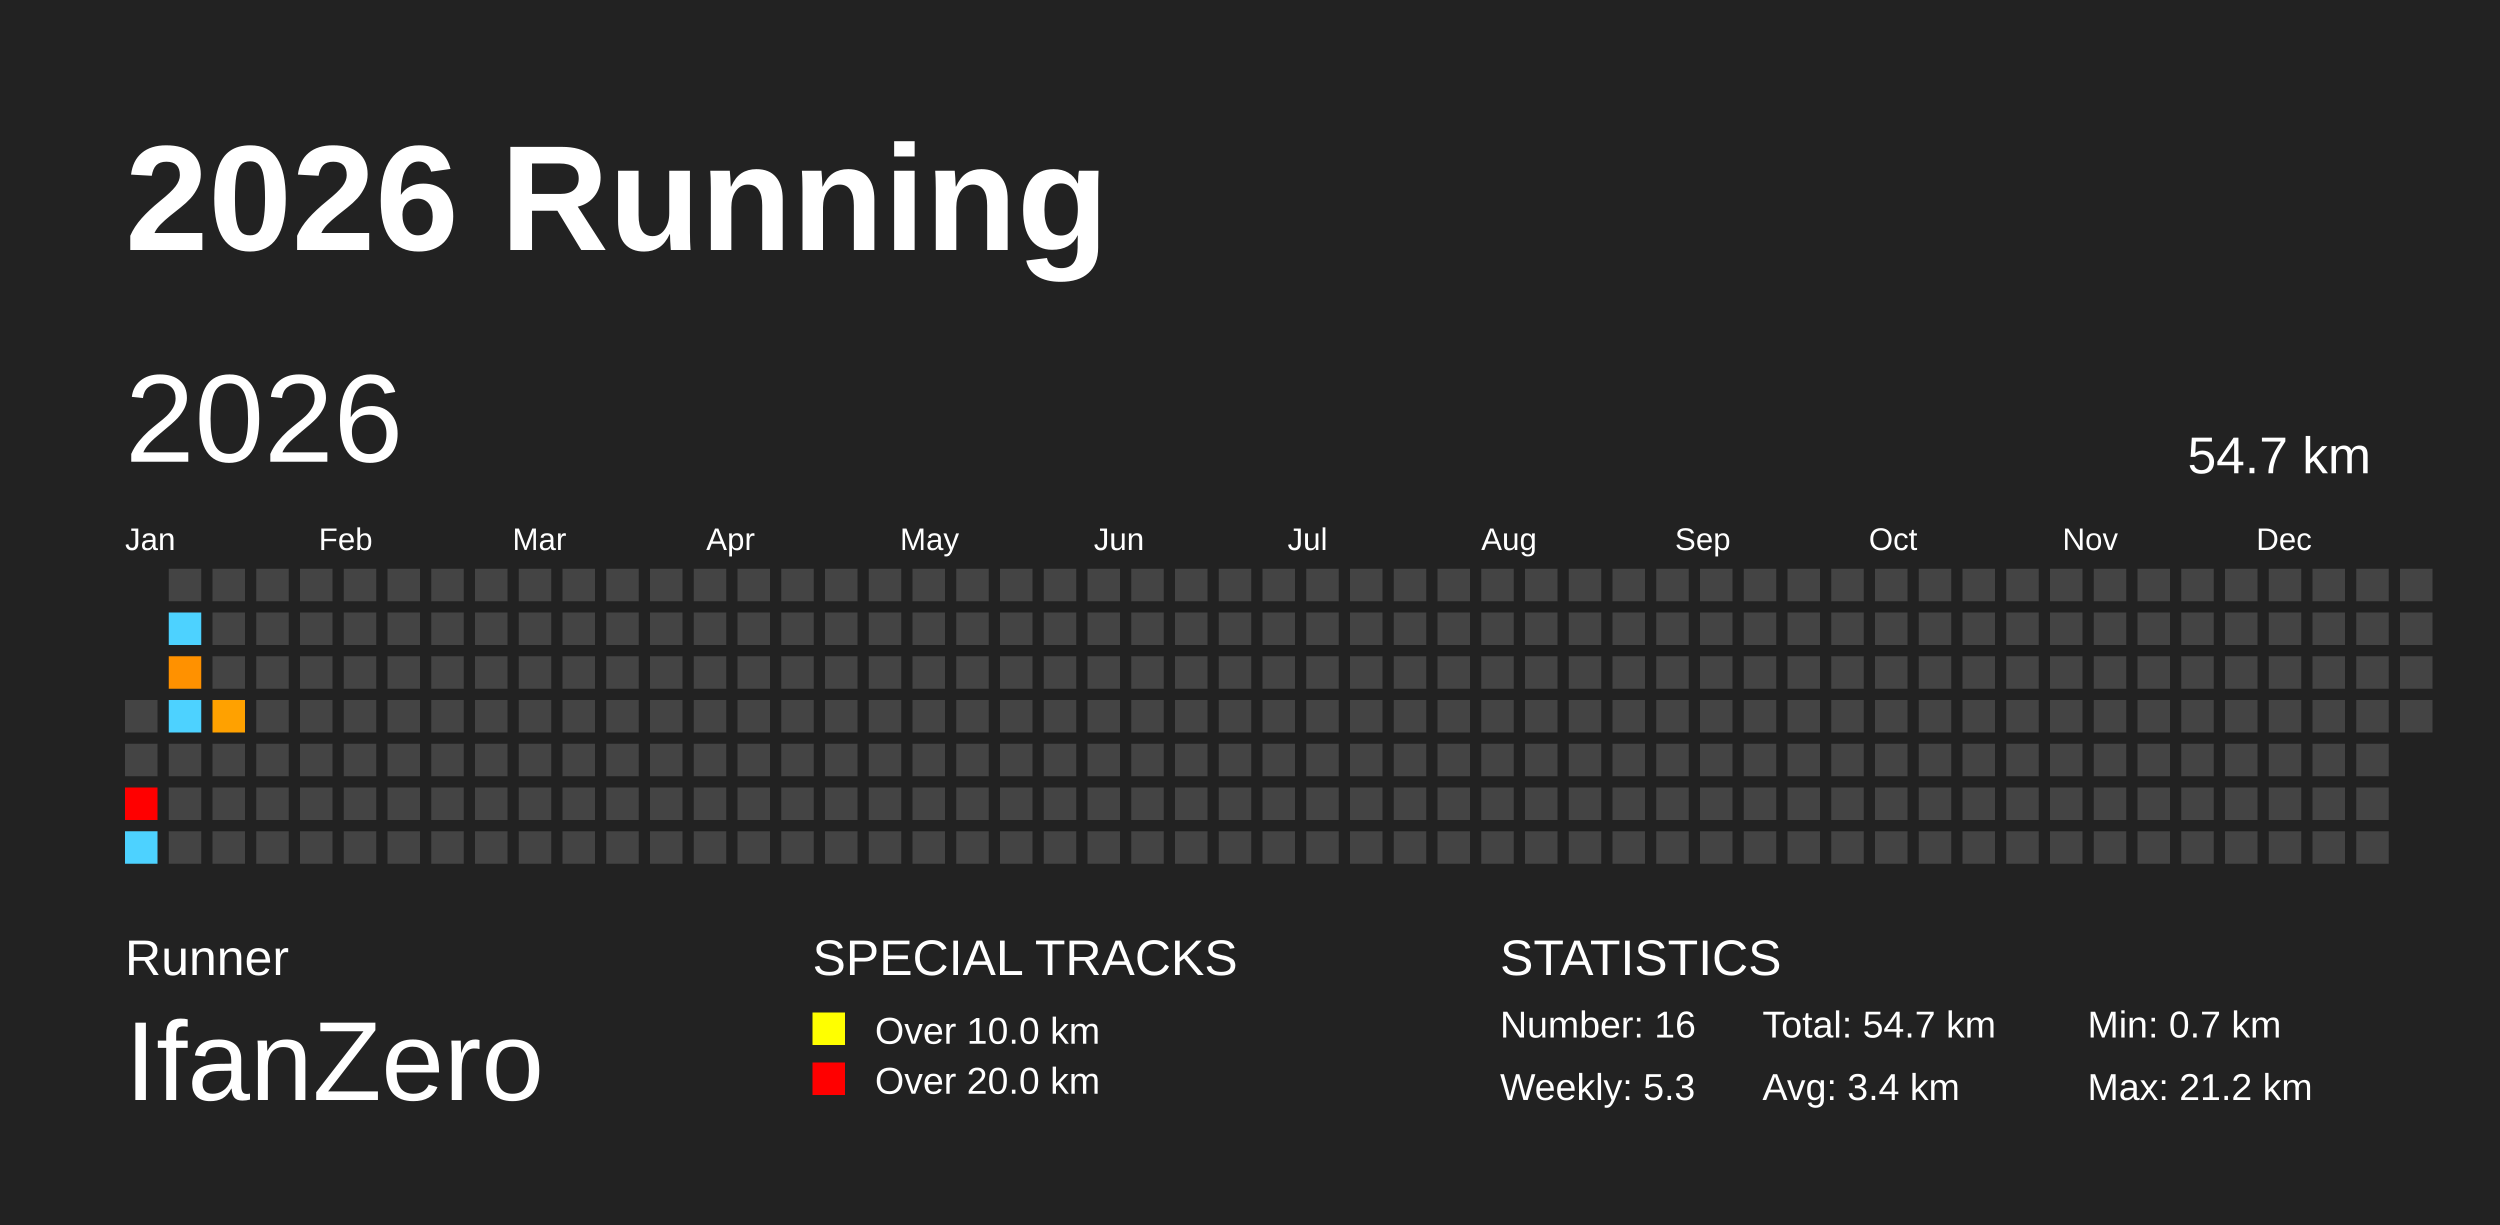
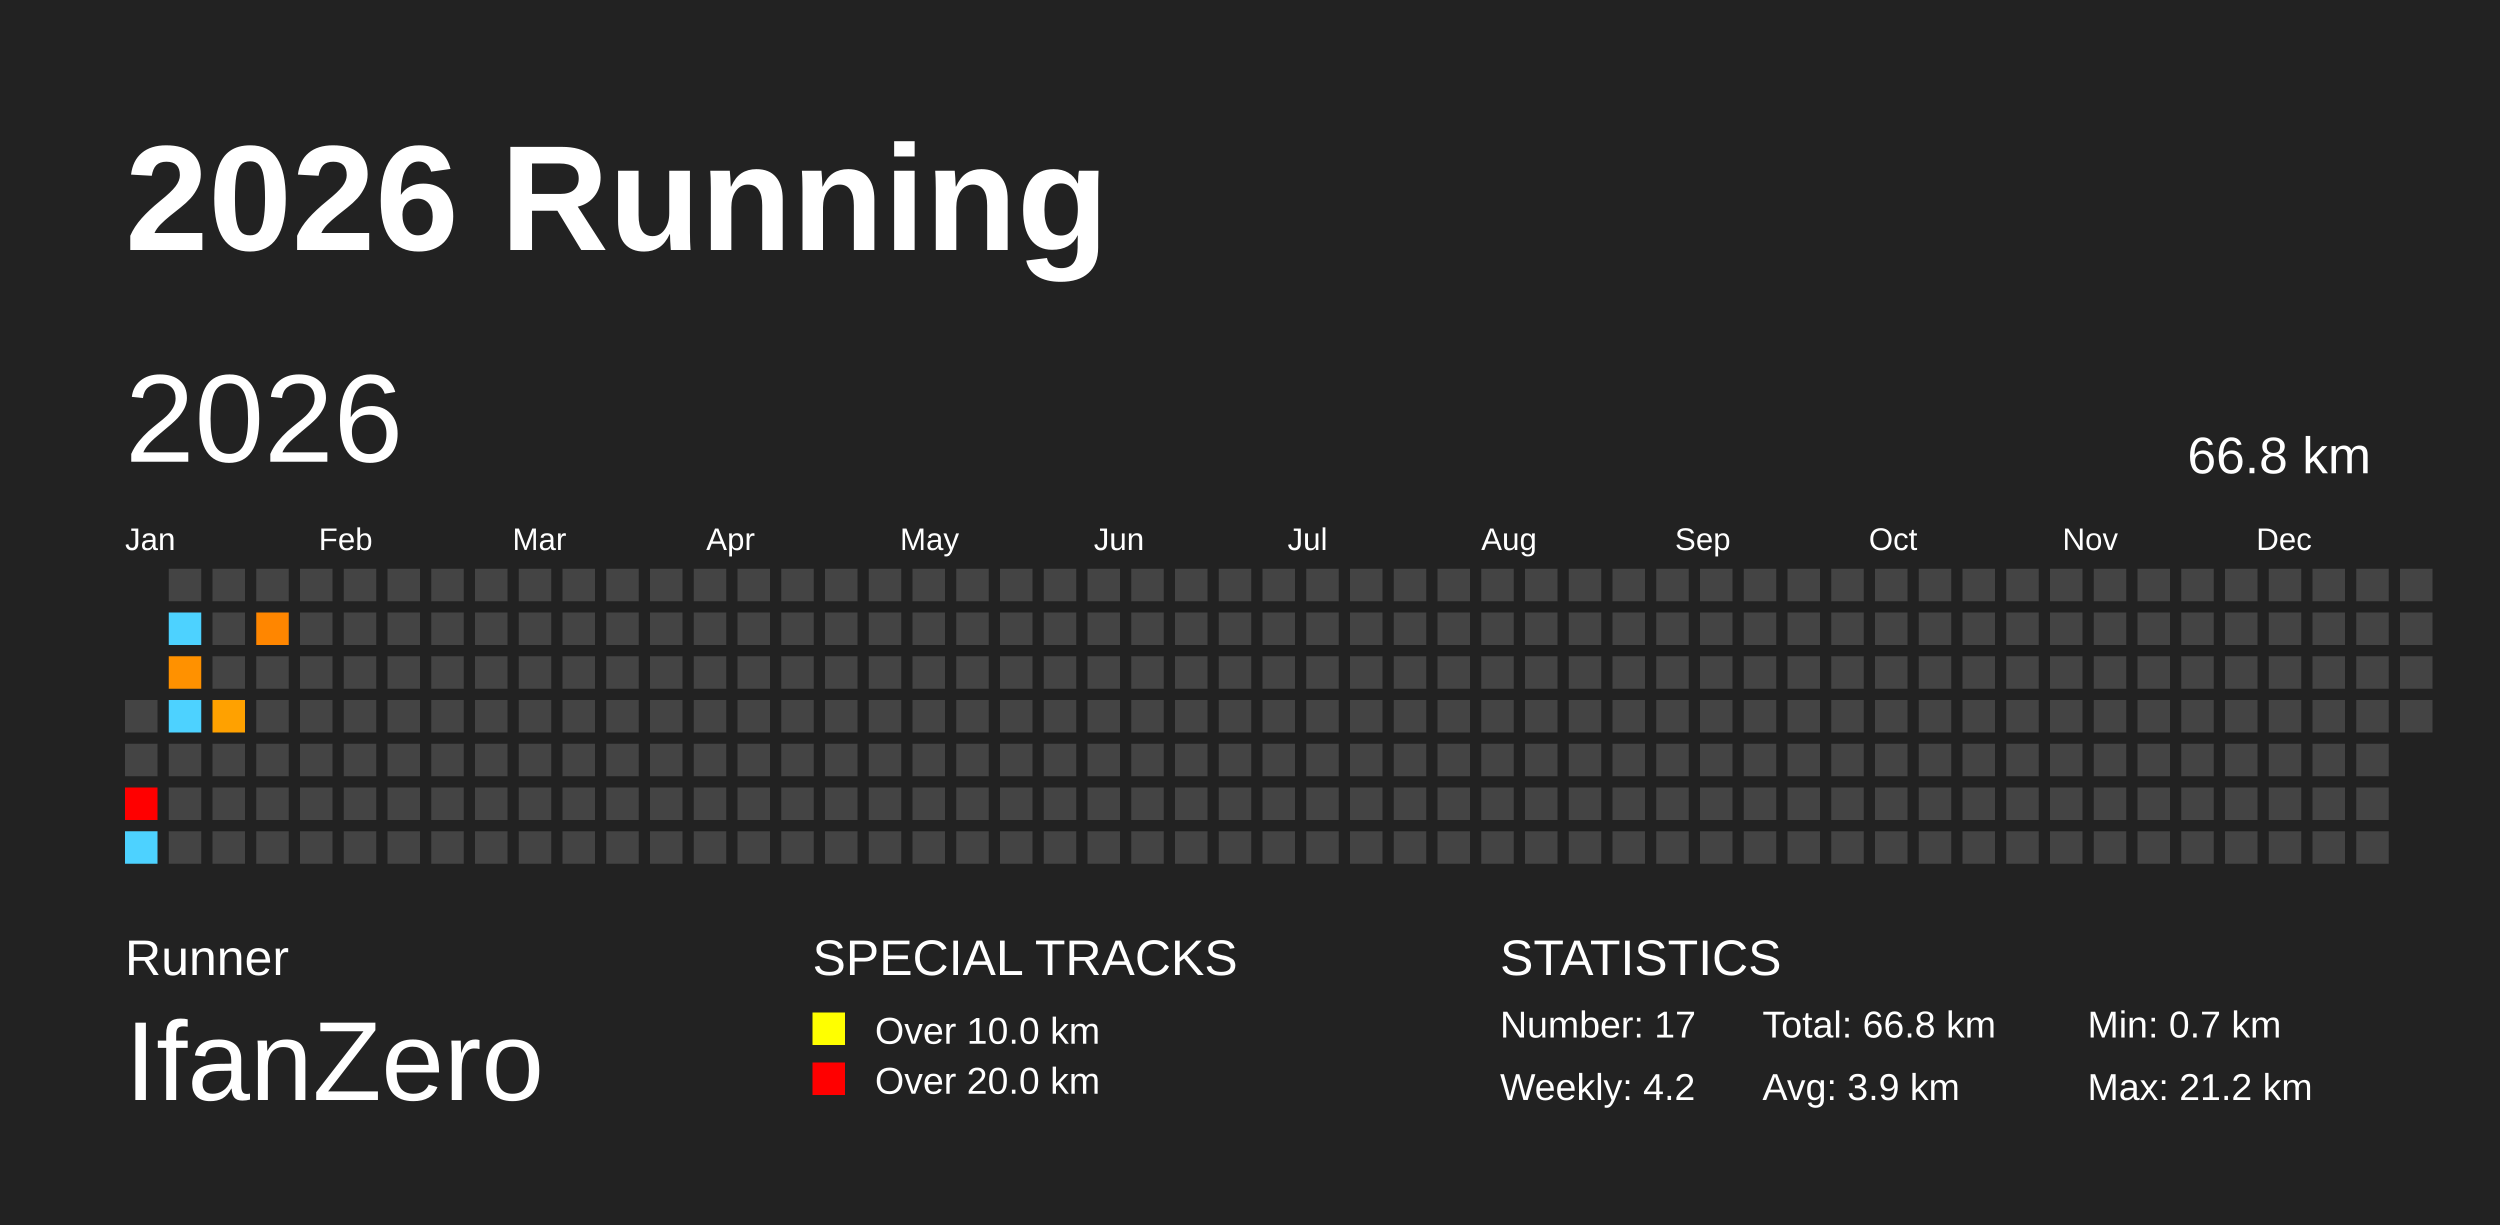
<svg xmlns="http://www.w3.org/2000/svg" baseProfile="full" height="98mm" version="1.1" viewBox="0,0,200,98" width="200mm">
  <defs />
  <rect fill="#222222" height="98" width="200" x="0" y="0" />
  <text fill="#FFFFFF" style="font-size:12px; font-family:Arial; font-weight:bold;" x="10" y="20">2026 Running</text>
  <text fill="#FFFFFF" style="font-size:4px; font-family:Arial" x="10" y="78">Runner</text>
  <text fill="#FFFFFF" style="font-size:9px; font-family:Arial" x="10" y="88">IfanZero</text>
  <text fill="#FFFFFF" style="font-size:4px; font-family:Arial" x="65" y="78">SPECIAL TRACKS</text>
  <rect fill="yellow" height="2.6" width="2.6" x="65" y="81" />
  <text fill="#FFFFFF" style="font-size:3px; font-family:Arial" x="70" y="83.5">Over 10.0 km</text>
  <rect fill="red" height="2.6" width="2.6" x="65" y="85" />
  <text fill="#FFFFFF" style="font-size:3px; font-family:Arial" x="70" y="87.5">Over 20.0 km</text>
  <text fill="#FFFFFF" style="font-size:4px; font-family:Arial" x="120" y="78">STATISTICS</text>
-   <text fill="#FFFFFF" style="font-size:3px; font-family:Arial" x="120" y="83">Number: 16</text>
-   <text fill="#FFFFFF" style="font-size:3px; font-family:Arial" x="120" y="88">Weekly: 5.3</text>
-   <text fill="#FFFFFF" style="font-size:3px; font-family:Arial" x="141" y="83">Total: 54.7 km</text>
-   <text fill="#FFFFFF" style="font-size:3px; font-family:Arial" x="141" y="88">Avg: 3.4 km</text>
+   <text fill="#FFFFFF" style="font-size:3px; font-family:Arial" x="120" y="83">Number: 17</text>
+   <text fill="#FFFFFF" style="font-size:3px; font-family:Arial" x="120" y="88">Weekly: 4.2</text>
+   <text fill="#FFFFFF" style="font-size:3px; font-family:Arial" x="141" y="83">Total: 66.8 km</text>
+   <text fill="#FFFFFF" style="font-size:3px; font-family:Arial" x="141" y="88">Avg: 3.9 km</text>
  <text fill="#FFFFFF" style="font-size:3px; font-family:Arial" x="167" y="83">Min: 0.7 km</text>
  <text fill="#FFFFFF" style="font-size:3px; font-family:Arial" x="167" y="88">Max: 21.2 km</text>
  <text dominant-baseline="hanging" fill="#FFFFFF" style="font-size:10.0px; font-family:Arial;" x="10" y="30">2026</text>
-   <text dominant-baseline="hanging" fill="#FFFFFF" style="font-size:4.125px; font-family:Arial;" x="175" y="35">54.7 km</text>
+   <text dominant-baseline="hanging" fill="#FFFFFF" style="font-size:4.125px; font-family:Arial;" x="175" y="35">66.8 km</text>
  <text fill="#FFFFFF" style="font-size:2.5px; font-family:Arial" x="10.0" y="44">Jan</text>
  <text fill="#FFFFFF" style="font-size:2.5px; font-family:Arial" x="25.5" y="44">Feb</text>
  <text fill="#FFFFFF" style="font-size:2.5px; font-family:Arial" x="41.0" y="44">Mar</text>
  <text fill="#FFFFFF" style="font-size:2.5px; font-family:Arial" x="56.5" y="44">Apr</text>
  <text fill="#FFFFFF" style="font-size:2.5px; font-family:Arial" x="72.0" y="44">May</text>
  <text fill="#FFFFFF" style="font-size:2.5px; font-family:Arial" x="87.5" y="44">Jun</text>
  <text fill="#FFFFFF" style="font-size:2.5px; font-family:Arial" x="103.0" y="44">Jul</text>
  <text fill="#FFFFFF" style="font-size:2.5px; font-family:Arial" x="118.5" y="44">Aug</text>
  <text fill="#FFFFFF" style="font-size:2.5px; font-family:Arial" x="134.0" y="44">Sep</text>
  <text fill="#FFFFFF" style="font-size:2.5px; font-family:Arial" x="149.5" y="44">Oct</text>
  <text fill="#FFFFFF" style="font-size:2.5px; font-family:Arial" x="165.0" y="44">Nov</text>
  <text fill="#FFFFFF" style="font-size:2.5px; font-family:Arial" x="180.5" y="44">Dec</text>
  <rect fill="#444444" height="2.6" width="2.6" x="10.0" y="56.0" />
  <rect fill="#444444" height="2.6" width="2.6" x="10.0" y="59.5" />
  <rect fill="red" height="2.6" width="2.6" x="10.0" y="63.0" />
  <rect fill="#4dd2ff" height="2.6" width="2.6" x="10.0" y="66.5" />
  <rect fill="#444444" height="2.6" width="2.6" x="13.5" y="45.5" />
  <rect fill="#4dd2ff" height="2.6" width="2.6" x="13.5" y="49.0" />
  <rect fill="#ff9100" height="2.6" width="2.6" x="13.5" y="52.5" />
  <rect fill="#4dd2ff" height="2.6" width="2.6" x="13.5" y="56.0" />
  <rect fill="#444444" height="2.6" width="2.6" x="13.5" y="59.5" />
  <rect fill="#444444" height="2.6" width="2.6" x="13.5" y="63.0" />
  <rect fill="#444444" height="2.6" width="2.6" x="13.5" y="66.5" />
  <rect fill="#444444" height="2.6" width="2.6" x="17.0" y="45.5" />
  <rect fill="#444444" height="2.6" width="2.6" x="17.0" y="49.0" />
  <rect fill="#444444" height="2.6" width="2.6" x="17.0" y="52.5" />
  <rect fill="#ffa100" height="2.6" width="2.6" x="17.0" y="56.0" />
  <rect fill="#444444" height="2.6" width="2.6" x="17.0" y="59.5" />
  <rect fill="#444444" height="2.6" width="2.6" x="17.0" y="63.0" />
  <rect fill="#444444" height="2.6" width="2.6" x="17.0" y="66.5" />
  <rect fill="#444444" height="2.6" width="2.6" x="20.5" y="45.5" />
-   <rect fill="#444444" height="2.6" width="2.6" x="20.5" y="49.0" />
+   <rect fill="#ff8600" height="2.6" width="2.6" x="20.5" y="49.0" />
  <rect fill="#444444" height="2.6" width="2.6" x="20.5" y="52.5" />
  <rect fill="#444444" height="2.6" width="2.6" x="20.5" y="56.0" />
  <rect fill="#444444" height="2.6" width="2.6" x="20.5" y="59.5" />
  <rect fill="#444444" height="2.6" width="2.6" x="20.5" y="63.0" />
  <rect fill="#444444" height="2.6" width="2.6" x="20.5" y="66.5" />
  <rect fill="#444444" height="2.6" width="2.6" x="24.0" y="45.5" />
  <rect fill="#444444" height="2.6" width="2.6" x="24.0" y="49.0" />
  <rect fill="#444444" height="2.6" width="2.6" x="24.0" y="52.5" />
  <rect fill="#444444" height="2.6" width="2.6" x="24.0" y="56.0" />
  <rect fill="#444444" height="2.6" width="2.6" x="24.0" y="59.5" />
  <rect fill="#444444" height="2.6" width="2.6" x="24.0" y="63.0" />
  <rect fill="#444444" height="2.6" width="2.6" x="24.0" y="66.5" />
  <rect fill="#444444" height="2.6" width="2.6" x="27.5" y="45.5" />
  <rect fill="#444444" height="2.6" width="2.6" x="27.5" y="49.0" />
  <rect fill="#444444" height="2.6" width="2.6" x="27.5" y="52.5" />
  <rect fill="#444444" height="2.6" width="2.6" x="27.5" y="56.0" />
  <rect fill="#444444" height="2.6" width="2.6" x="27.5" y="59.5" />
  <rect fill="#444444" height="2.6" width="2.6" x="27.5" y="63.0" />
  <rect fill="#444444" height="2.6" width="2.6" x="27.5" y="66.5" />
  <rect fill="#444444" height="2.6" width="2.6" x="31.0" y="45.5" />
  <rect fill="#444444" height="2.6" width="2.6" x="31.0" y="49.0" />
  <rect fill="#444444" height="2.6" width="2.6" x="31.0" y="52.5" />
  <rect fill="#444444" height="2.6" width="2.6" x="31.0" y="56.0" />
  <rect fill="#444444" height="2.6" width="2.6" x="31.0" y="59.5" />
  <rect fill="#444444" height="2.6" width="2.6" x="31.0" y="63.0" />
  <rect fill="#444444" height="2.6" width="2.6" x="31.0" y="66.5" />
  <rect fill="#444444" height="2.6" width="2.6" x="34.5" y="45.5" />
  <rect fill="#444444" height="2.6" width="2.6" x="34.5" y="49.0" />
  <rect fill="#444444" height="2.6" width="2.6" x="34.5" y="52.5" />
  <rect fill="#444444" height="2.6" width="2.6" x="34.5" y="56.0" />
  <rect fill="#444444" height="2.6" width="2.6" x="34.5" y="59.5" />
  <rect fill="#444444" height="2.6" width="2.6" x="34.5" y="63.0" />
  <rect fill="#444444" height="2.6" width="2.6" x="34.5" y="66.5" />
  <rect fill="#444444" height="2.6" width="2.6" x="38.0" y="45.5" />
  <rect fill="#444444" height="2.6" width="2.6" x="38.0" y="49.0" />
  <rect fill="#444444" height="2.6" width="2.6" x="38.0" y="52.5" />
  <rect fill="#444444" height="2.6" width="2.6" x="38.0" y="56.0" />
  <rect fill="#444444" height="2.6" width="2.6" x="38.0" y="59.5" />
  <rect fill="#444444" height="2.6" width="2.6" x="38.0" y="63.0" />
  <rect fill="#444444" height="2.6" width="2.6" x="38.0" y="66.5" />
  <rect fill="#444444" height="2.6" width="2.6" x="41.5" y="45.5" />
  <rect fill="#444444" height="2.6" width="2.6" x="41.5" y="49.0" />
  <rect fill="#444444" height="2.6" width="2.6" x="41.5" y="52.5" />
  <rect fill="#444444" height="2.6" width="2.6" x="41.5" y="56.0" />
  <rect fill="#444444" height="2.6" width="2.6" x="41.5" y="59.5" />
  <rect fill="#444444" height="2.6" width="2.6" x="41.5" y="63.0" />
  <rect fill="#444444" height="2.6" width="2.6" x="41.5" y="66.5" />
  <rect fill="#444444" height="2.6" width="2.6" x="45.0" y="45.5" />
  <rect fill="#444444" height="2.6" width="2.6" x="45.0" y="49.0" />
  <rect fill="#444444" height="2.6" width="2.6" x="45.0" y="52.5" />
  <rect fill="#444444" height="2.6" width="2.6" x="45.0" y="56.0" />
  <rect fill="#444444" height="2.6" width="2.6" x="45.0" y="59.5" />
  <rect fill="#444444" height="2.6" width="2.6" x="45.0" y="63.0" />
  <rect fill="#444444" height="2.6" width="2.6" x="45.0" y="66.5" />
  <rect fill="#444444" height="2.6" width="2.6" x="48.5" y="45.5" />
  <rect fill="#444444" height="2.6" width="2.6" x="48.5" y="49.0" />
  <rect fill="#444444" height="2.6" width="2.6" x="48.5" y="52.5" />
  <rect fill="#444444" height="2.6" width="2.6" x="48.5" y="56.0" />
  <rect fill="#444444" height="2.6" width="2.6" x="48.5" y="59.5" />
  <rect fill="#444444" height="2.6" width="2.6" x="48.5" y="63.0" />
  <rect fill="#444444" height="2.6" width="2.6" x="48.5" y="66.5" />
  <rect fill="#444444" height="2.6" width="2.6" x="52.0" y="45.5" />
  <rect fill="#444444" height="2.6" width="2.6" x="52.0" y="49.0" />
  <rect fill="#444444" height="2.6" width="2.6" x="52.0" y="52.5" />
  <rect fill="#444444" height="2.6" width="2.6" x="52.0" y="56.0" />
  <rect fill="#444444" height="2.6" width="2.6" x="52.0" y="59.5" />
  <rect fill="#444444" height="2.6" width="2.6" x="52.0" y="63.0" />
  <rect fill="#444444" height="2.6" width="2.6" x="52.0" y="66.5" />
  <rect fill="#444444" height="2.6" width="2.6" x="55.5" y="45.5" />
  <rect fill="#444444" height="2.6" width="2.6" x="55.5" y="49.0" />
  <rect fill="#444444" height="2.6" width="2.6" x="55.5" y="52.5" />
  <rect fill="#444444" height="2.6" width="2.6" x="55.5" y="56.0" />
  <rect fill="#444444" height="2.6" width="2.6" x="55.5" y="59.5" />
  <rect fill="#444444" height="2.6" width="2.6" x="55.5" y="63.0" />
  <rect fill="#444444" height="2.6" width="2.6" x="55.5" y="66.5" />
  <rect fill="#444444" height="2.6" width="2.6" x="59.0" y="45.5" />
  <rect fill="#444444" height="2.6" width="2.6" x="59.0" y="49.0" />
  <rect fill="#444444" height="2.6" width="2.6" x="59.0" y="52.5" />
  <rect fill="#444444" height="2.6" width="2.6" x="59.0" y="56.0" />
  <rect fill="#444444" height="2.6" width="2.6" x="59.0" y="59.5" />
  <rect fill="#444444" height="2.6" width="2.6" x="59.0" y="63.0" />
  <rect fill="#444444" height="2.6" width="2.6" x="59.0" y="66.5" />
  <rect fill="#444444" height="2.6" width="2.6" x="62.5" y="45.5" />
  <rect fill="#444444" height="2.6" width="2.6" x="62.5" y="49.0" />
  <rect fill="#444444" height="2.6" width="2.6" x="62.5" y="52.5" />
  <rect fill="#444444" height="2.6" width="2.6" x="62.5" y="56.0" />
  <rect fill="#444444" height="2.6" width="2.6" x="62.5" y="59.5" />
  <rect fill="#444444" height="2.6" width="2.6" x="62.5" y="63.0" />
  <rect fill="#444444" height="2.6" width="2.6" x="62.5" y="66.5" />
  <rect fill="#444444" height="2.6" width="2.6" x="66.0" y="45.5" />
  <rect fill="#444444" height="2.6" width="2.6" x="66.0" y="49.0" />
  <rect fill="#444444" height="2.6" width="2.6" x="66.0" y="52.5" />
  <rect fill="#444444" height="2.6" width="2.6" x="66.0" y="56.0" />
  <rect fill="#444444" height="2.6" width="2.6" x="66.0" y="59.5" />
  <rect fill="#444444" height="2.6" width="2.6" x="66.0" y="63.0" />
  <rect fill="#444444" height="2.6" width="2.6" x="66.0" y="66.5" />
  <rect fill="#444444" height="2.6" width="2.6" x="69.5" y="45.5" />
  <rect fill="#444444" height="2.6" width="2.6" x="69.5" y="49.0" />
  <rect fill="#444444" height="2.6" width="2.6" x="69.5" y="52.5" />
  <rect fill="#444444" height="2.6" width="2.6" x="69.5" y="56.0" />
  <rect fill="#444444" height="2.6" width="2.6" x="69.5" y="59.5" />
  <rect fill="#444444" height="2.6" width="2.6" x="69.5" y="63.0" />
  <rect fill="#444444" height="2.6" width="2.6" x="69.5" y="66.5" />
  <rect fill="#444444" height="2.6" width="2.6" x="73.0" y="45.5" />
  <rect fill="#444444" height="2.6" width="2.6" x="73.0" y="49.0" />
  <rect fill="#444444" height="2.6" width="2.6" x="73.0" y="52.5" />
  <rect fill="#444444" height="2.6" width="2.6" x="73.0" y="56.0" />
  <rect fill="#444444" height="2.6" width="2.6" x="73.0" y="59.5" />
  <rect fill="#444444" height="2.6" width="2.6" x="73.0" y="63.0" />
  <rect fill="#444444" height="2.6" width="2.6" x="73.0" y="66.5" />
  <rect fill="#444444" height="2.6" width="2.6" x="76.5" y="45.5" />
  <rect fill="#444444" height="2.6" width="2.6" x="76.5" y="49.0" />
  <rect fill="#444444" height="2.6" width="2.6" x="76.5" y="52.5" />
  <rect fill="#444444" height="2.6" width="2.6" x="76.5" y="56.0" />
  <rect fill="#444444" height="2.6" width="2.6" x="76.5" y="59.5" />
  <rect fill="#444444" height="2.6" width="2.6" x="76.5" y="63.0" />
  <rect fill="#444444" height="2.6" width="2.6" x="76.5" y="66.5" />
  <rect fill="#444444" height="2.6" width="2.6" x="80.0" y="45.5" />
  <rect fill="#444444" height="2.6" width="2.6" x="80.0" y="49.0" />
  <rect fill="#444444" height="2.6" width="2.6" x="80.0" y="52.5" />
  <rect fill="#444444" height="2.6" width="2.6" x="80.0" y="56.0" />
  <rect fill="#444444" height="2.6" width="2.6" x="80.0" y="59.5" />
  <rect fill="#444444" height="2.6" width="2.6" x="80.0" y="63.0" />
  <rect fill="#444444" height="2.6" width="2.6" x="80.0" y="66.5" />
  <rect fill="#444444" height="2.6" width="2.6" x="83.5" y="45.5" />
  <rect fill="#444444" height="2.6" width="2.6" x="83.5" y="49.0" />
  <rect fill="#444444" height="2.6" width="2.6" x="83.5" y="52.5" />
  <rect fill="#444444" height="2.6" width="2.6" x="83.5" y="56.0" />
  <rect fill="#444444" height="2.6" width="2.6" x="83.5" y="59.5" />
  <rect fill="#444444" height="2.6" width="2.6" x="83.5" y="63.0" />
  <rect fill="#444444" height="2.6" width="2.6" x="83.5" y="66.5" />
  <rect fill="#444444" height="2.6" width="2.6" x="87.0" y="45.5" />
  <rect fill="#444444" height="2.6" width="2.6" x="87.0" y="49.0" />
  <rect fill="#444444" height="2.6" width="2.6" x="87.0" y="52.5" />
  <rect fill="#444444" height="2.6" width="2.6" x="87.0" y="56.0" />
  <rect fill="#444444" height="2.6" width="2.6" x="87.0" y="59.5" />
  <rect fill="#444444" height="2.6" width="2.6" x="87.0" y="63.0" />
  <rect fill="#444444" height="2.6" width="2.6" x="87.0" y="66.5" />
  <rect fill="#444444" height="2.6" width="2.6" x="90.5" y="45.5" />
  <rect fill="#444444" height="2.6" width="2.6" x="90.5" y="49.0" />
  <rect fill="#444444" height="2.6" width="2.6" x="90.5" y="52.5" />
  <rect fill="#444444" height="2.6" width="2.6" x="90.5" y="56.0" />
  <rect fill="#444444" height="2.6" width="2.6" x="90.5" y="59.5" />
  <rect fill="#444444" height="2.6" width="2.6" x="90.5" y="63.0" />
  <rect fill="#444444" height="2.6" width="2.6" x="90.5" y="66.5" />
  <rect fill="#444444" height="2.6" width="2.6" x="94.0" y="45.5" />
  <rect fill="#444444" height="2.6" width="2.6" x="94.0" y="49.0" />
  <rect fill="#444444" height="2.6" width="2.6" x="94.0" y="52.5" />
  <rect fill="#444444" height="2.6" width="2.6" x="94.0" y="56.0" />
  <rect fill="#444444" height="2.6" width="2.6" x="94.0" y="59.5" />
  <rect fill="#444444" height="2.6" width="2.6" x="94.0" y="63.0" />
  <rect fill="#444444" height="2.6" width="2.6" x="94.0" y="66.5" />
  <rect fill="#444444" height="2.6" width="2.6" x="97.5" y="45.5" />
  <rect fill="#444444" height="2.6" width="2.6" x="97.5" y="49.0" />
  <rect fill="#444444" height="2.6" width="2.6" x="97.5" y="52.5" />
  <rect fill="#444444" height="2.6" width="2.6" x="97.5" y="56.0" />
  <rect fill="#444444" height="2.6" width="2.6" x="97.5" y="59.5" />
  <rect fill="#444444" height="2.6" width="2.6" x="97.5" y="63.0" />
  <rect fill="#444444" height="2.6" width="2.6" x="97.5" y="66.5" />
  <rect fill="#444444" height="2.6" width="2.6" x="101.0" y="45.5" />
  <rect fill="#444444" height="2.6" width="2.6" x="101.0" y="49.0" />
  <rect fill="#444444" height="2.6" width="2.6" x="101.0" y="52.5" />
  <rect fill="#444444" height="2.6" width="2.6" x="101.0" y="56.0" />
  <rect fill="#444444" height="2.6" width="2.6" x="101.0" y="59.5" />
  <rect fill="#444444" height="2.6" width="2.6" x="101.0" y="63.0" />
  <rect fill="#444444" height="2.6" width="2.6" x="101.0" y="66.5" />
  <rect fill="#444444" height="2.6" width="2.6" x="104.5" y="45.5" />
  <rect fill="#444444" height="2.6" width="2.6" x="104.5" y="49.0" />
  <rect fill="#444444" height="2.6" width="2.6" x="104.5" y="52.5" />
  <rect fill="#444444" height="2.6" width="2.6" x="104.5" y="56.0" />
  <rect fill="#444444" height="2.6" width="2.6" x="104.5" y="59.5" />
  <rect fill="#444444" height="2.6" width="2.6" x="104.5" y="63.0" />
  <rect fill="#444444" height="2.6" width="2.6" x="104.5" y="66.5" />
  <rect fill="#444444" height="2.6" width="2.6" x="108.0" y="45.5" />
  <rect fill="#444444" height="2.6" width="2.6" x="108.0" y="49.0" />
  <rect fill="#444444" height="2.6" width="2.6" x="108.0" y="52.5" />
  <rect fill="#444444" height="2.6" width="2.6" x="108.0" y="56.0" />
  <rect fill="#444444" height="2.6" width="2.6" x="108.0" y="59.5" />
  <rect fill="#444444" height="2.6" width="2.6" x="108.0" y="63.0" />
  <rect fill="#444444" height="2.6" width="2.6" x="108.0" y="66.5" />
  <rect fill="#444444" height="2.6" width="2.6" x="111.5" y="45.5" />
  <rect fill="#444444" height="2.6" width="2.6" x="111.5" y="49.0" />
  <rect fill="#444444" height="2.6" width="2.6" x="111.5" y="52.5" />
  <rect fill="#444444" height="2.6" width="2.6" x="111.5" y="56.0" />
  <rect fill="#444444" height="2.6" width="2.6" x="111.5" y="59.5" />
  <rect fill="#444444" height="2.6" width="2.6" x="111.5" y="63.0" />
  <rect fill="#444444" height="2.6" width="2.6" x="111.5" y="66.5" />
  <rect fill="#444444" height="2.6" width="2.6" x="115.0" y="45.5" />
  <rect fill="#444444" height="2.6" width="2.6" x="115.0" y="49.0" />
  <rect fill="#444444" height="2.6" width="2.6" x="115.0" y="52.5" />
  <rect fill="#444444" height="2.6" width="2.6" x="115.0" y="56.0" />
  <rect fill="#444444" height="2.6" width="2.6" x="115.0" y="59.5" />
  <rect fill="#444444" height="2.6" width="2.6" x="115.0" y="63.0" />
  <rect fill="#444444" height="2.6" width="2.6" x="115.0" y="66.5" />
  <rect fill="#444444" height="2.6" width="2.6" x="118.5" y="45.5" />
  <rect fill="#444444" height="2.6" width="2.6" x="118.5" y="49.0" />
  <rect fill="#444444" height="2.6" width="2.6" x="118.5" y="52.5" />
  <rect fill="#444444" height="2.6" width="2.6" x="118.5" y="56.0" />
  <rect fill="#444444" height="2.6" width="2.6" x="118.5" y="59.5" />
  <rect fill="#444444" height="2.6" width="2.6" x="118.5" y="63.0" />
  <rect fill="#444444" height="2.6" width="2.6" x="118.5" y="66.5" />
  <rect fill="#444444" height="2.6" width="2.6" x="122.0" y="45.5" />
  <rect fill="#444444" height="2.6" width="2.6" x="122.0" y="49.0" />
  <rect fill="#444444" height="2.6" width="2.6" x="122.0" y="52.5" />
  <rect fill="#444444" height="2.6" width="2.6" x="122.0" y="56.0" />
  <rect fill="#444444" height="2.6" width="2.6" x="122.0" y="59.5" />
  <rect fill="#444444" height="2.6" width="2.6" x="122.0" y="63.0" />
  <rect fill="#444444" height="2.6" width="2.6" x="122.0" y="66.5" />
  <rect fill="#444444" height="2.6" width="2.6" x="125.5" y="45.5" />
  <rect fill="#444444" height="2.6" width="2.6" x="125.5" y="49.0" />
  <rect fill="#444444" height="2.6" width="2.6" x="125.5" y="52.5" />
  <rect fill="#444444" height="2.6" width="2.6" x="125.5" y="56.0" />
  <rect fill="#444444" height="2.6" width="2.6" x="125.5" y="59.5" />
  <rect fill="#444444" height="2.6" width="2.6" x="125.5" y="63.0" />
  <rect fill="#444444" height="2.6" width="2.6" x="125.5" y="66.5" />
  <rect fill="#444444" height="2.6" width="2.6" x="129.0" y="45.5" />
  <rect fill="#444444" height="2.6" width="2.6" x="129.0" y="49.0" />
  <rect fill="#444444" height="2.6" width="2.6" x="129.0" y="52.5" />
  <rect fill="#444444" height="2.6" width="2.6" x="129.0" y="56.0" />
  <rect fill="#444444" height="2.6" width="2.6" x="129.0" y="59.5" />
  <rect fill="#444444" height="2.6" width="2.6" x="129.0" y="63.0" />
  <rect fill="#444444" height="2.6" width="2.6" x="129.0" y="66.5" />
  <rect fill="#444444" height="2.6" width="2.6" x="132.5" y="45.5" />
  <rect fill="#444444" height="2.6" width="2.6" x="132.5" y="49.0" />
  <rect fill="#444444" height="2.6" width="2.6" x="132.5" y="52.5" />
  <rect fill="#444444" height="2.6" width="2.6" x="132.5" y="56.0" />
  <rect fill="#444444" height="2.6" width="2.6" x="132.5" y="59.5" />
  <rect fill="#444444" height="2.6" width="2.6" x="132.5" y="63.0" />
  <rect fill="#444444" height="2.6" width="2.6" x="132.5" y="66.5" />
  <rect fill="#444444" height="2.6" width="2.6" x="136.0" y="45.5" />
  <rect fill="#444444" height="2.6" width="2.6" x="136.0" y="49.0" />
  <rect fill="#444444" height="2.6" width="2.6" x="136.0" y="52.5" />
  <rect fill="#444444" height="2.6" width="2.6" x="136.0" y="56.0" />
  <rect fill="#444444" height="2.6" width="2.6" x="136.0" y="59.5" />
  <rect fill="#444444" height="2.6" width="2.6" x="136.0" y="63.0" />
  <rect fill="#444444" height="2.6" width="2.6" x="136.0" y="66.5" />
  <rect fill="#444444" height="2.6" width="2.6" x="139.5" y="45.5" />
  <rect fill="#444444" height="2.6" width="2.6" x="139.5" y="49.0" />
  <rect fill="#444444" height="2.6" width="2.6" x="139.5" y="52.5" />
  <rect fill="#444444" height="2.6" width="2.6" x="139.5" y="56.0" />
  <rect fill="#444444" height="2.6" width="2.6" x="139.5" y="59.5" />
  <rect fill="#444444" height="2.6" width="2.6" x="139.5" y="63.0" />
  <rect fill="#444444" height="2.6" width="2.6" x="139.5" y="66.5" />
  <rect fill="#444444" height="2.6" width="2.6" x="143.0" y="45.5" />
  <rect fill="#444444" height="2.6" width="2.6" x="143.0" y="49.0" />
  <rect fill="#444444" height="2.6" width="2.6" x="143.0" y="52.5" />
  <rect fill="#444444" height="2.6" width="2.6" x="143.0" y="56.0" />
  <rect fill="#444444" height="2.6" width="2.6" x="143.0" y="59.5" />
  <rect fill="#444444" height="2.6" width="2.6" x="143.0" y="63.0" />
  <rect fill="#444444" height="2.6" width="2.6" x="143.0" y="66.5" />
  <rect fill="#444444" height="2.6" width="2.6" x="146.5" y="45.5" />
  <rect fill="#444444" height="2.6" width="2.6" x="146.5" y="49.0" />
  <rect fill="#444444" height="2.6" width="2.6" x="146.5" y="52.5" />
  <rect fill="#444444" height="2.6" width="2.6" x="146.5" y="56.0" />
  <rect fill="#444444" height="2.6" width="2.6" x="146.5" y="59.5" />
  <rect fill="#444444" height="2.6" width="2.6" x="146.5" y="63.0" />
  <rect fill="#444444" height="2.6" width="2.6" x="146.5" y="66.5" />
  <rect fill="#444444" height="2.6" width="2.6" x="150.0" y="45.5" />
  <rect fill="#444444" height="2.6" width="2.6" x="150.0" y="49.0" />
  <rect fill="#444444" height="2.6" width="2.6" x="150.0" y="52.5" />
  <rect fill="#444444" height="2.6" width="2.6" x="150.0" y="56.0" />
  <rect fill="#444444" height="2.6" width="2.6" x="150.0" y="59.5" />
  <rect fill="#444444" height="2.6" width="2.6" x="150.0" y="63.0" />
  <rect fill="#444444" height="2.6" width="2.6" x="150.0" y="66.5" />
  <rect fill="#444444" height="2.6" width="2.6" x="153.5" y="45.5" />
  <rect fill="#444444" height="2.6" width="2.6" x="153.5" y="49.0" />
  <rect fill="#444444" height="2.6" width="2.6" x="153.5" y="52.5" />
  <rect fill="#444444" height="2.6" width="2.6" x="153.5" y="56.0" />
  <rect fill="#444444" height="2.6" width="2.6" x="153.5" y="59.5" />
  <rect fill="#444444" height="2.6" width="2.6" x="153.5" y="63.0" />
  <rect fill="#444444" height="2.6" width="2.6" x="153.5" y="66.5" />
  <rect fill="#444444" height="2.6" width="2.6" x="157.0" y="45.5" />
  <rect fill="#444444" height="2.6" width="2.6" x="157.0" y="49.0" />
  <rect fill="#444444" height="2.6" width="2.6" x="157.0" y="52.5" />
  <rect fill="#444444" height="2.6" width="2.6" x="157.0" y="56.0" />
  <rect fill="#444444" height="2.6" width="2.6" x="157.0" y="59.5" />
  <rect fill="#444444" height="2.6" width="2.6" x="157.0" y="63.0" />
  <rect fill="#444444" height="2.6" width="2.6" x="157.0" y="66.5" />
  <rect fill="#444444" height="2.6" width="2.6" x="160.5" y="45.5" />
  <rect fill="#444444" height="2.6" width="2.6" x="160.5" y="49.0" />
  <rect fill="#444444" height="2.6" width="2.6" x="160.5" y="52.5" />
  <rect fill="#444444" height="2.6" width="2.6" x="160.5" y="56.0" />
  <rect fill="#444444" height="2.6" width="2.6" x="160.5" y="59.5" />
  <rect fill="#444444" height="2.6" width="2.6" x="160.5" y="63.0" />
  <rect fill="#444444" height="2.6" width="2.6" x="160.5" y="66.5" />
  <rect fill="#444444" height="2.6" width="2.6" x="164.0" y="45.5" />
  <rect fill="#444444" height="2.6" width="2.6" x="164.0" y="49.0" />
  <rect fill="#444444" height="2.6" width="2.6" x="164.0" y="52.5" />
  <rect fill="#444444" height="2.6" width="2.6" x="164.0" y="56.0" />
  <rect fill="#444444" height="2.6" width="2.6" x="164.0" y="59.5" />
  <rect fill="#444444" height="2.6" width="2.6" x="164.0" y="63.0" />
  <rect fill="#444444" height="2.6" width="2.6" x="164.0" y="66.5" />
  <rect fill="#444444" height="2.6" width="2.6" x="167.5" y="45.5" />
  <rect fill="#444444" height="2.6" width="2.6" x="167.5" y="49.0" />
  <rect fill="#444444" height="2.6" width="2.6" x="167.5" y="52.5" />
  <rect fill="#444444" height="2.6" width="2.6" x="167.5" y="56.0" />
  <rect fill="#444444" height="2.6" width="2.6" x="167.5" y="59.5" />
  <rect fill="#444444" height="2.6" width="2.6" x="167.5" y="63.0" />
  <rect fill="#444444" height="2.6" width="2.6" x="167.5" y="66.5" />
  <rect fill="#444444" height="2.6" width="2.6" x="171.0" y="45.5" />
  <rect fill="#444444" height="2.6" width="2.6" x="171.0" y="49.0" />
  <rect fill="#444444" height="2.6" width="2.6" x="171.0" y="52.5" />
  <rect fill="#444444" height="2.6" width="2.6" x="171.0" y="56.0" />
  <rect fill="#444444" height="2.6" width="2.6" x="171.0" y="59.5" />
  <rect fill="#444444" height="2.6" width="2.6" x="171.0" y="63.0" />
  <rect fill="#444444" height="2.6" width="2.6" x="171.0" y="66.5" />
  <rect fill="#444444" height="2.6" width="2.6" x="174.5" y="45.5" />
  <rect fill="#444444" height="2.6" width="2.6" x="174.5" y="49.0" />
  <rect fill="#444444" height="2.6" width="2.6" x="174.5" y="52.5" />
  <rect fill="#444444" height="2.6" width="2.6" x="174.5" y="56.0" />
  <rect fill="#444444" height="2.6" width="2.6" x="174.5" y="59.5" />
  <rect fill="#444444" height="2.6" width="2.6" x="174.5" y="63.0" />
  <rect fill="#444444" height="2.6" width="2.6" x="174.5" y="66.5" />
  <rect fill="#444444" height="2.6" width="2.6" x="178.0" y="45.5" />
  <rect fill="#444444" height="2.6" width="2.6" x="178.0" y="49.0" />
  <rect fill="#444444" height="2.6" width="2.6" x="178.0" y="52.5" />
  <rect fill="#444444" height="2.6" width="2.6" x="178.0" y="56.0" />
  <rect fill="#444444" height="2.6" width="2.6" x="178.0" y="59.5" />
  <rect fill="#444444" height="2.6" width="2.6" x="178.0" y="63.0" />
  <rect fill="#444444" height="2.6" width="2.6" x="178.0" y="66.5" />
  <rect fill="#444444" height="2.6" width="2.6" x="181.5" y="45.5" />
  <rect fill="#444444" height="2.6" width="2.6" x="181.5" y="49.0" />
  <rect fill="#444444" height="2.6" width="2.6" x="181.5" y="52.5" />
  <rect fill="#444444" height="2.6" width="2.6" x="181.5" y="56.0" />
  <rect fill="#444444" height="2.6" width="2.6" x="181.5" y="59.5" />
  <rect fill="#444444" height="2.6" width="2.6" x="181.5" y="63.0" />
  <rect fill="#444444" height="2.6" width="2.6" x="181.5" y="66.5" />
  <rect fill="#444444" height="2.6" width="2.6" x="185.0" y="45.5" />
  <rect fill="#444444" height="2.6" width="2.6" x="185.0" y="49.0" />
  <rect fill="#444444" height="2.6" width="2.6" x="185.0" y="52.5" />
  <rect fill="#444444" height="2.6" width="2.6" x="185.0" y="56.0" />
  <rect fill="#444444" height="2.6" width="2.6" x="185.0" y="59.5" />
  <rect fill="#444444" height="2.6" width="2.6" x="185.0" y="63.0" />
  <rect fill="#444444" height="2.6" width="2.6" x="185.0" y="66.5" />
  <rect fill="#444444" height="2.6" width="2.6" x="188.5" y="45.5" />
  <rect fill="#444444" height="2.6" width="2.6" x="188.5" y="49.0" />
  <rect fill="#444444" height="2.6" width="2.6" x="188.5" y="52.5" />
  <rect fill="#444444" height="2.6" width="2.6" x="188.5" y="56.0" />
  <rect fill="#444444" height="2.6" width="2.6" x="188.5" y="59.5" />
  <rect fill="#444444" height="2.6" width="2.6" x="188.5" y="63.0" />
  <rect fill="#444444" height="2.6" width="2.6" x="188.5" y="66.5" />
  <rect fill="#444444" height="2.6" width="2.6" x="192.0" y="45.5" />
  <rect fill="#444444" height="2.6" width="2.6" x="192.0" y="49.0" />
  <rect fill="#444444" height="2.6" width="2.6" x="192.0" y="52.5" />
  <rect fill="#444444" height="2.6" width="2.6" x="192.0" y="56.0" />
</svg>
